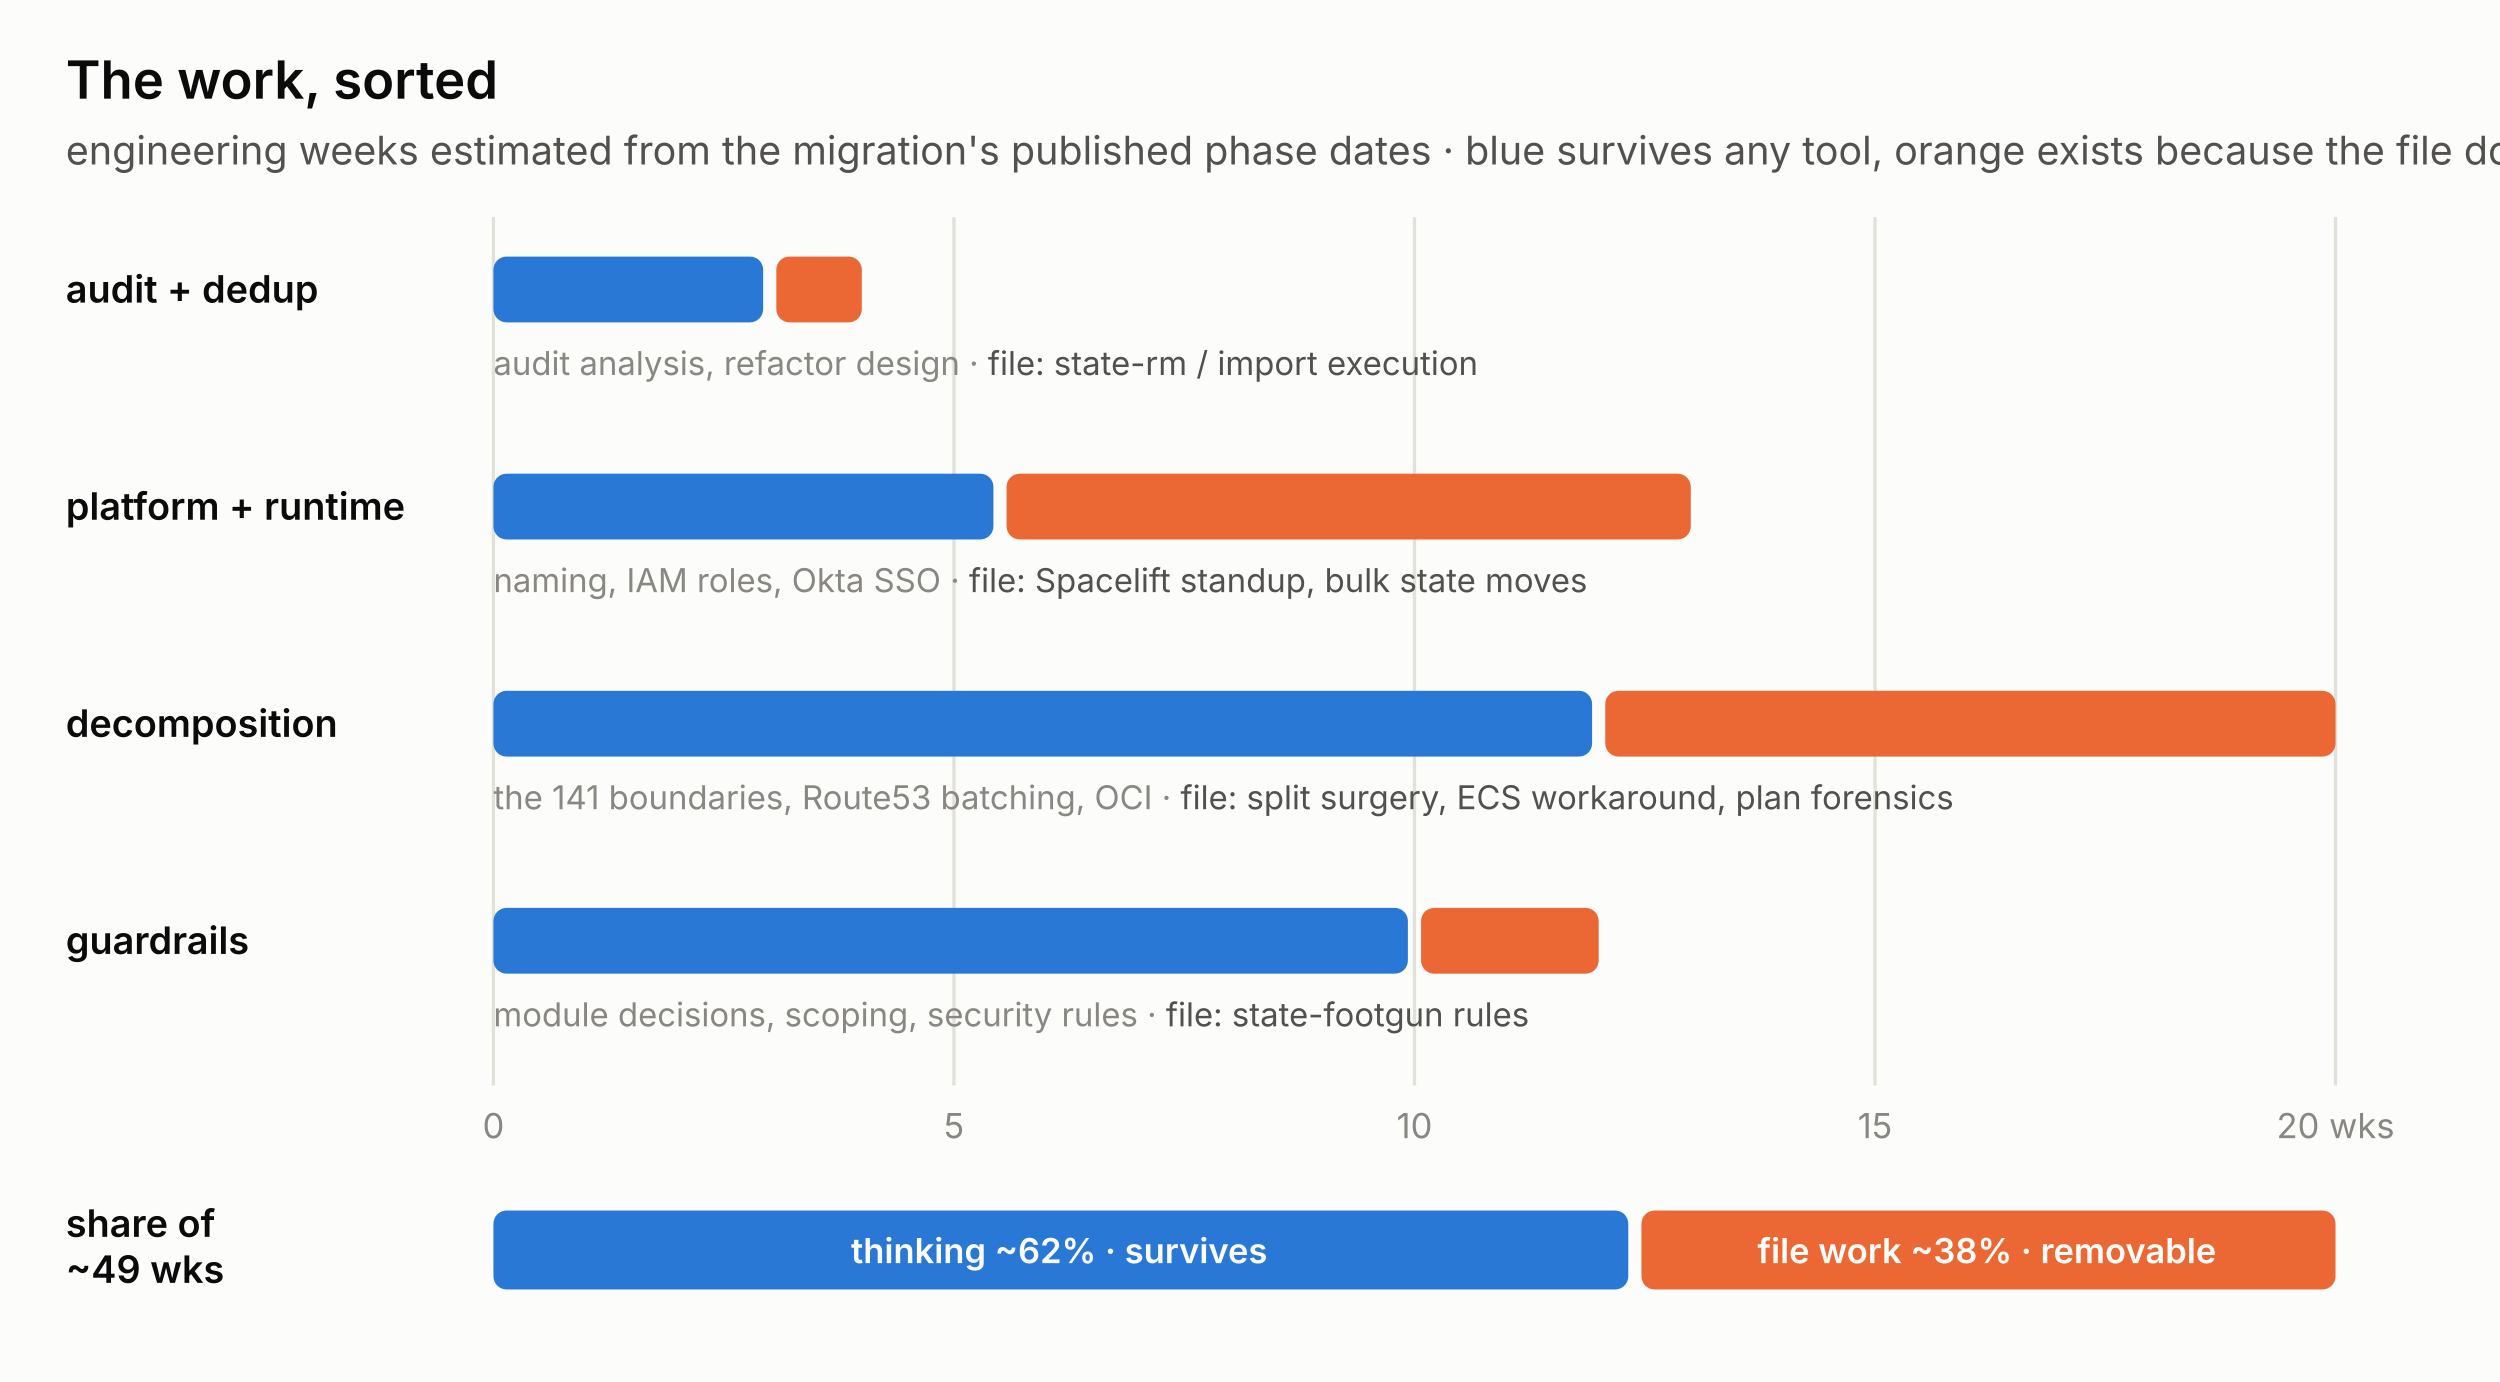
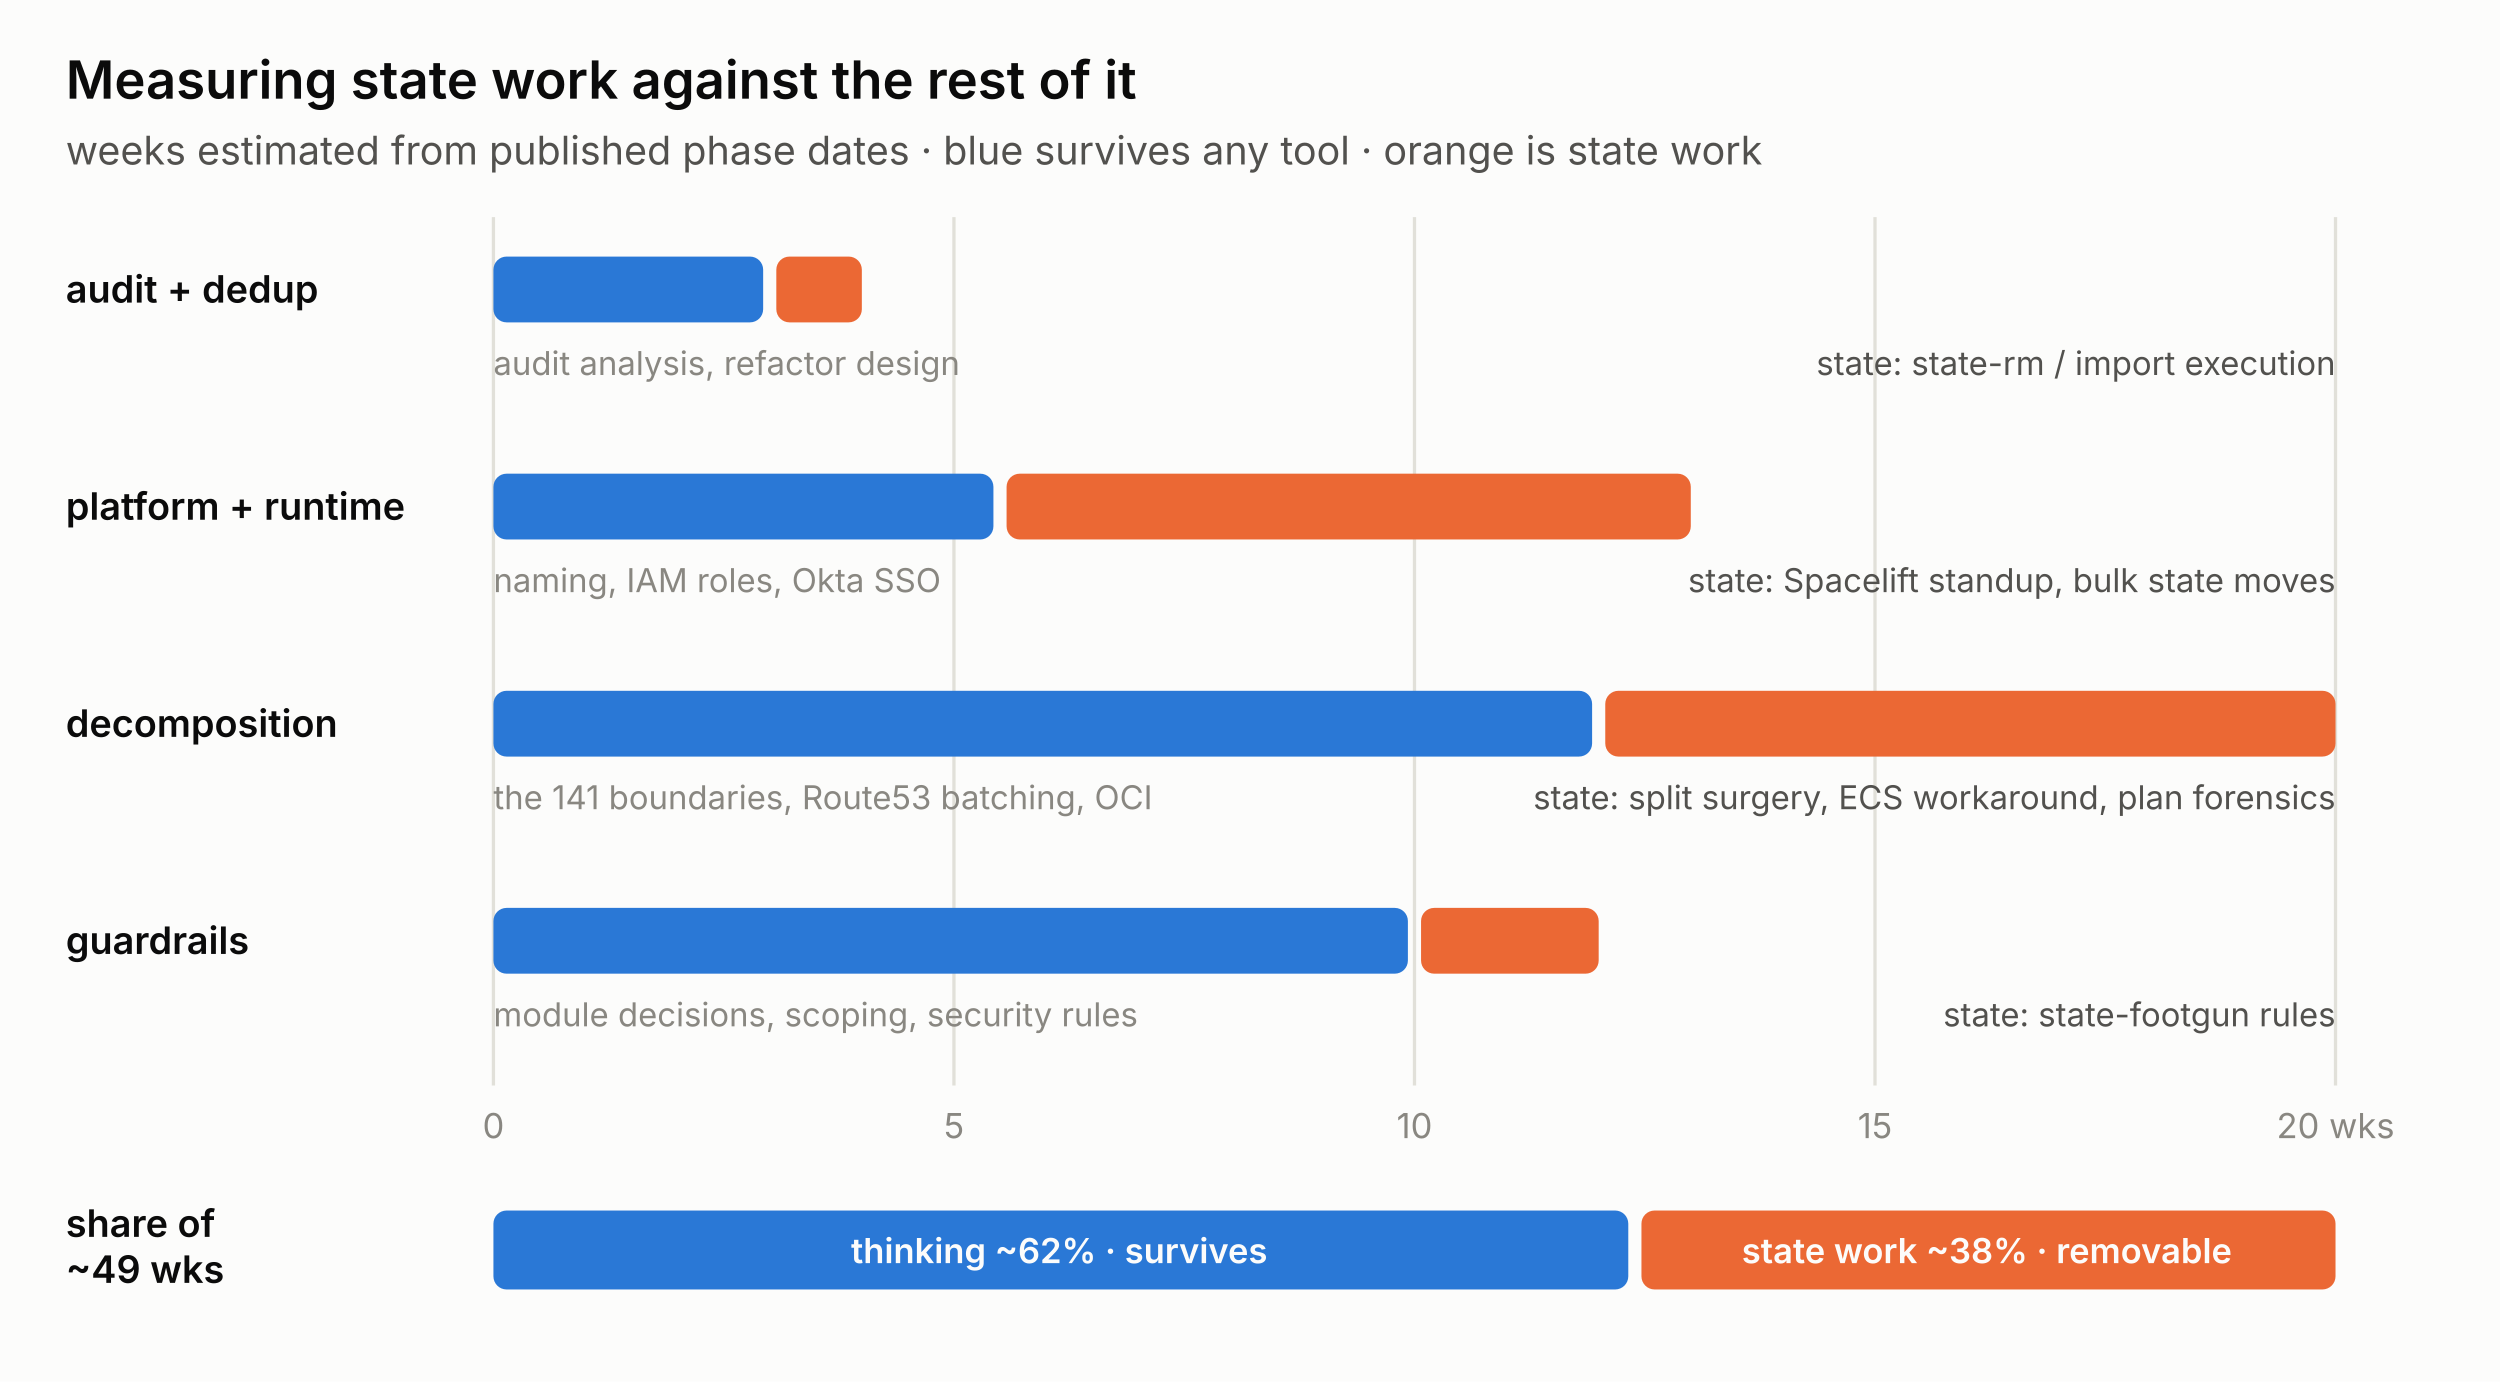
<svg xmlns="http://www.w3.org/2000/svg" width="760" height="420" viewBox="0 0 760 420" font-family="system-ui, -apple-system, 'Segoe UI', sans-serif" role="img" aria-label="Migration work classified per phase: substrate-independent thinking in blue versus work that exists because the state file does in orange; roughly 38 percent of engineering weeks are file work">
  <rect width="760" height="420" fill="#fcfcfb" />
-   <text x="20" y="30" font-size="16" font-weight="600" fill="#0b0b0b">The work, sorted</text>
-   <text x="20" y="50" font-size="12" fill="#52514e">engineering weeks estimated from the migration's published phase dates · blue survives any tool, orange exists because the file does</text>
+   <text x="20" y="30" font-size="16" font-weight="600" fill="#0b0b0b">Measuring state work against the rest of it</text>
+   <text x="20" y="50" font-size="12" fill="#52514e">weeks estimated from published phase dates · blue survives any tool · orange is state work</text>
  <g stroke="#e1e0d9" stroke-width="1">
    <line x1="150" y1="66" x2="150" y2="330" />
    <line x1="290" y1="66" x2="290" y2="330" />
    <line x1="430" y1="66" x2="430" y2="330" />
    <line x1="570" y1="66" x2="570" y2="330" />
    <line x1="710" y1="66" x2="710" y2="330" />
  </g>
  <g font-size="10.5" fill="#898781" text-anchor="middle">
    <text x="150" y="346">0</text>
    <text x="290" y="346">5</text>
    <text x="430" y="346">10</text>
    <text x="570" y="346">15</text>
    <text x="710" y="346">20 wks</text>
  </g>
  <text x="20" y="92" font-size="11.5" font-weight="600" fill="#0b0b0b">audit + dedup</text>
  <rect x="150" y="78" width="82" height="20" rx="4" fill="#2a78d6" />
  <rect x="236" y="78" width="26" height="20" rx="4" fill="#eb6834" />
-   <text x="150" y="114" font-size="10" fill="#898781">audit analysis, refactor design  ·  <tspan fill="#52514e">file: state-rm / import execution</tspan>
-   </text>
+   <text x="150" y="114" font-size="10" fill="#898781">audit analysis, refactor design</text>
+   <text x="710" y="114" font-size="10" fill="#52514e" text-anchor="end">state: state-rm / import execution</text>
  <text x="20" y="158" font-size="11.5" font-weight="600" fill="#0b0b0b">platform + runtime</text>
  <rect x="150" y="144" width="152" height="20" rx="4" fill="#2a78d6" />
  <rect x="306" y="144" width="208" height="20" rx="4" fill="#eb6834" />
-   <text x="150" y="180" font-size="10" fill="#898781">naming, IAM roles, Okta SSO  ·  <tspan fill="#52514e">file: Spacelift standup, bulk state moves</tspan>
-   </text>
+   <text x="150" y="180" font-size="10" fill="#898781">naming, IAM roles, Okta SSO</text>
+   <text x="710" y="180" font-size="10" fill="#52514e" text-anchor="end">state: Spacelift standup, bulk state moves</text>
  <text x="20" y="224" font-size="11.5" font-weight="600" fill="#0b0b0b">decomposition</text>
  <rect x="150" y="210" width="334" height="20" rx="4" fill="#2a78d6" />
  <rect x="488" y="210" width="222" height="20" rx="4" fill="#eb6834" />
-   <text x="150" y="246" font-size="10" fill="#898781">the 141 boundaries, Route53 batching, OCI  ·  <tspan fill="#52514e">file: split surgery, ECS workaround, plan forensics</tspan>
-   </text>
+   <text x="150" y="246" font-size="10" fill="#898781">the 141 boundaries, Route53 batching, OCI</text>
+   <text x="710" y="246" font-size="10" fill="#52514e" text-anchor="end">state: split surgery, ECS workaround, plan forensics</text>
  <text x="20" y="290" font-size="11.5" font-weight="600" fill="#0b0b0b">guardrails</text>
  <rect x="150" y="276" width="278" height="20" rx="4" fill="#2a78d6" />
  <rect x="432" y="276" width="54" height="20" rx="4" fill="#eb6834" />
-   <text x="150" y="312" font-size="10" fill="#898781">module decisions, scoping, security rules  ·  <tspan fill="#52514e">file: state-footgun rules</tspan>
-   </text>
+   <text x="150" y="312" font-size="10" fill="#898781">module decisions, scoping, security rules</text>
+   <text x="710" y="312" font-size="10" fill="#52514e" text-anchor="end">state: state-footgun rules</text>
  <text x="20" y="376" font-size="11.5" font-weight="600" fill="#0b0b0b">share of</text>
  <text x="20" y="390" font-size="11.5" font-weight="600" fill="#0b0b0b">~49 wks</text>
  <rect x="150" y="368" width="345" height="24" rx="4" fill="#2a78d6" />
  <rect x="499" y="368" width="211" height="24" rx="4" fill="#eb6834" />
  <text x="322" y="384" font-size="10.5" fill="#fcfcfb" font-weight="600" text-anchor="middle">thinking ~62% · survives</text>
-   <text x="604" y="384" font-size="10.5" font-weight="600" fill="#fcfcfb" text-anchor="middle">file work ~38% · removable</text>
+   <text x="604" y="384" font-size="10.5" font-weight="600" fill="#fcfcfb" text-anchor="middle">state work ~38% · removable</text>
</svg>
